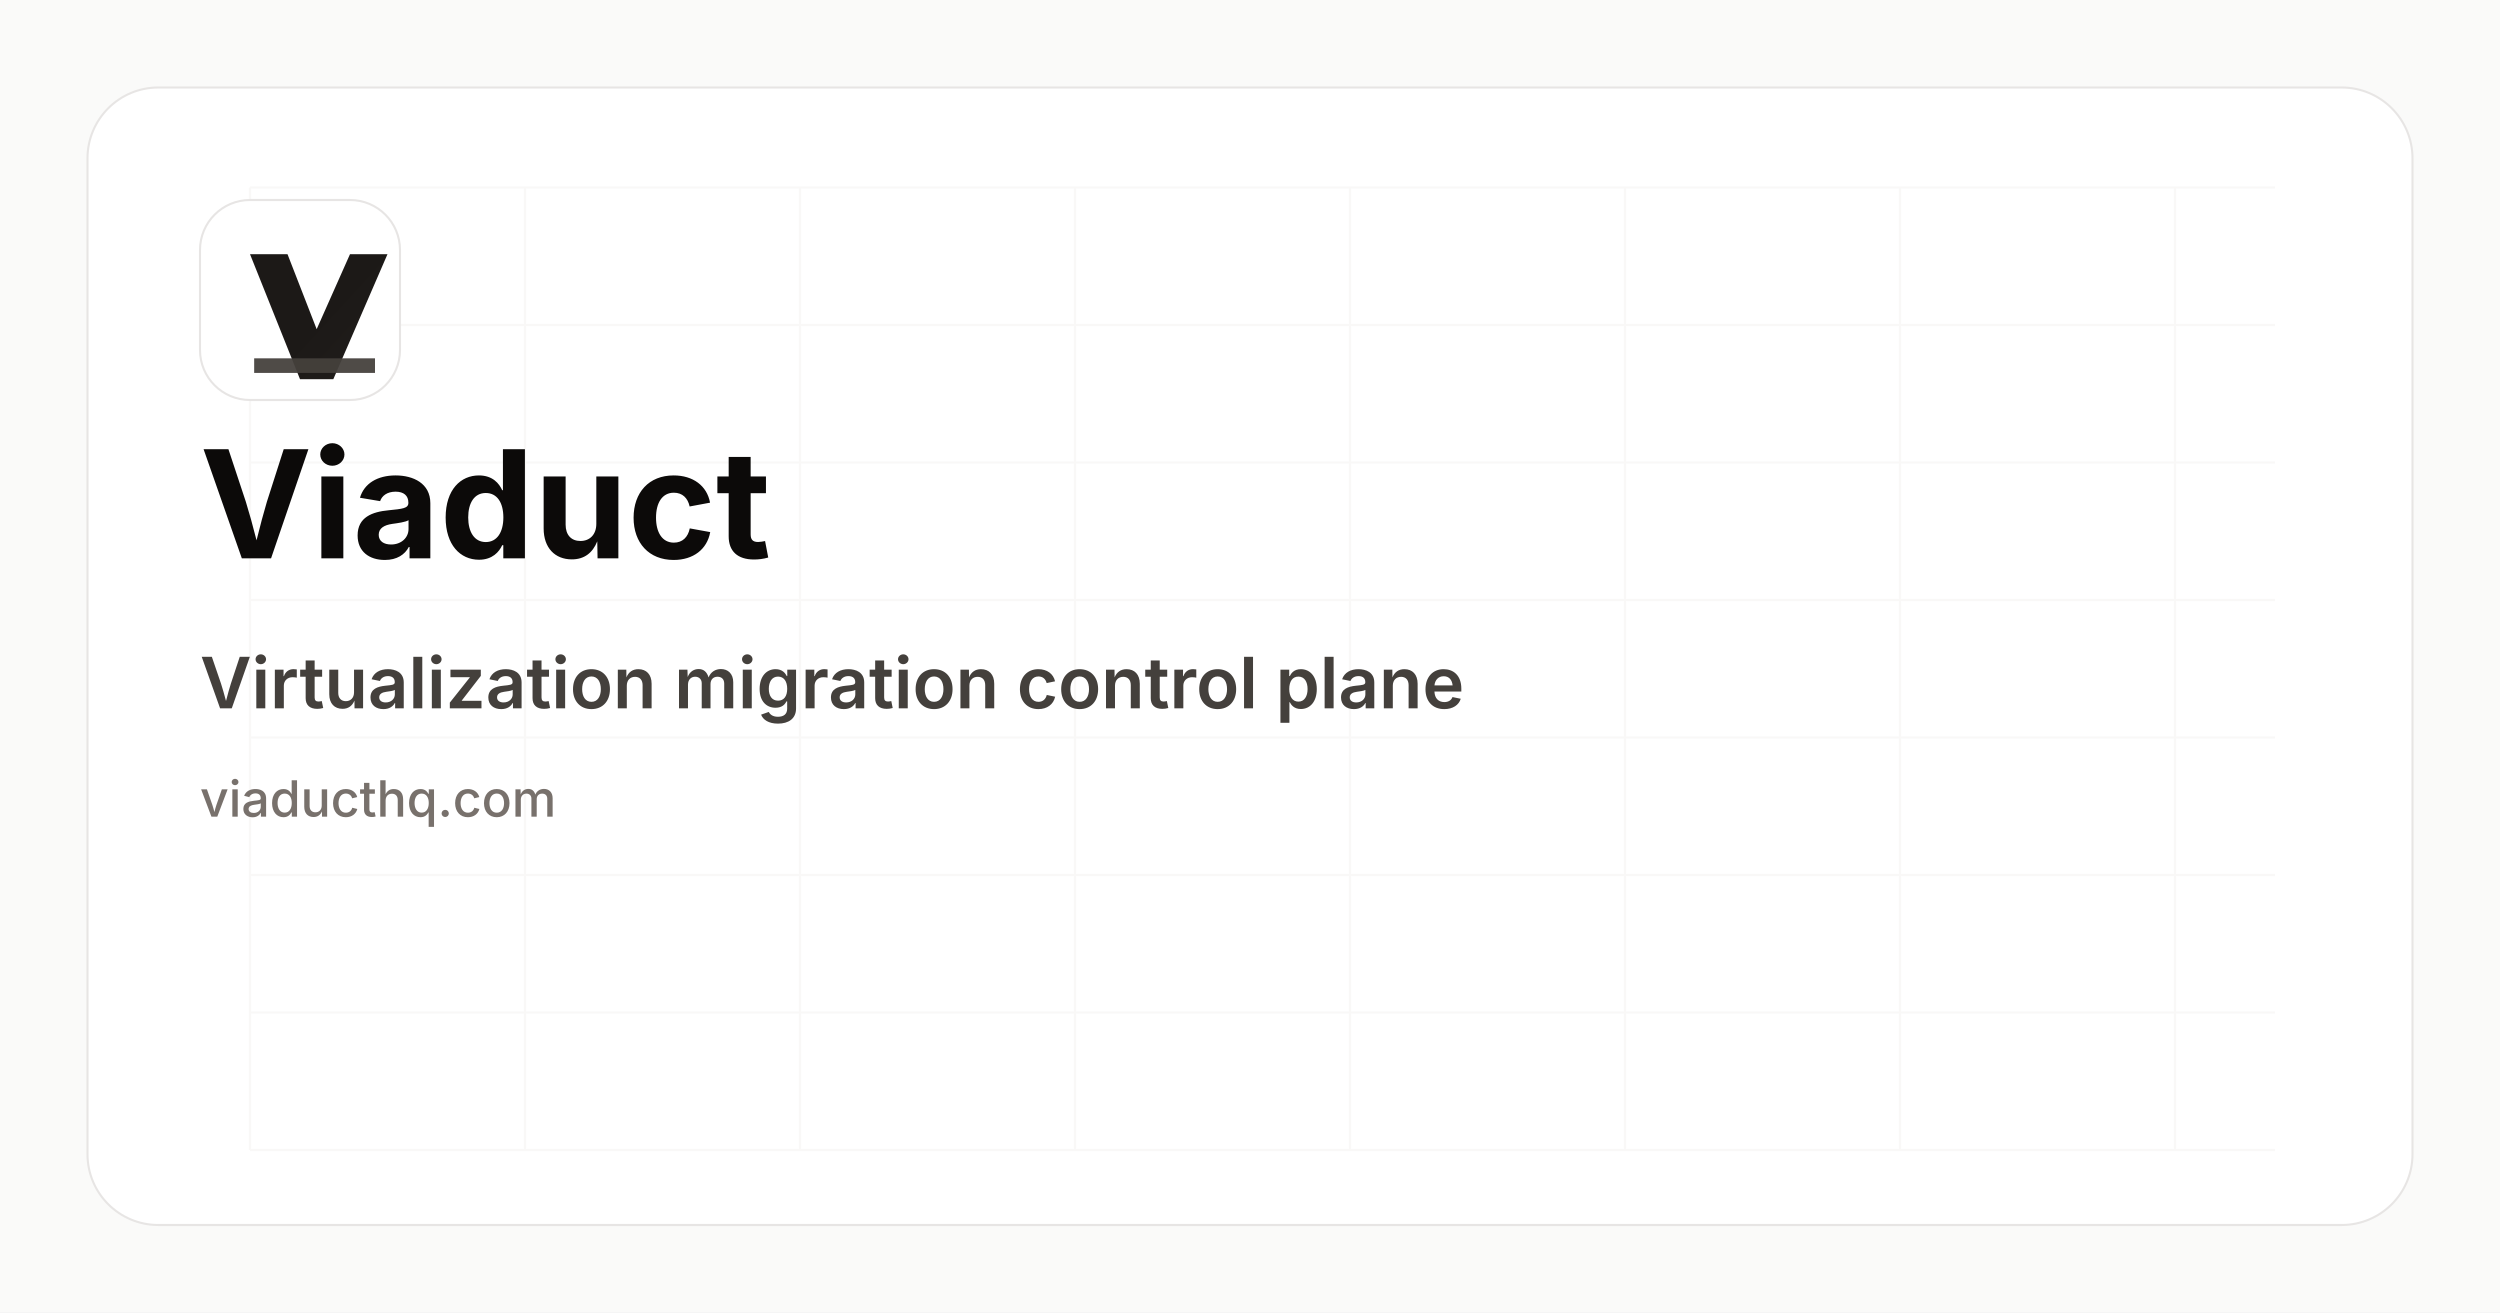
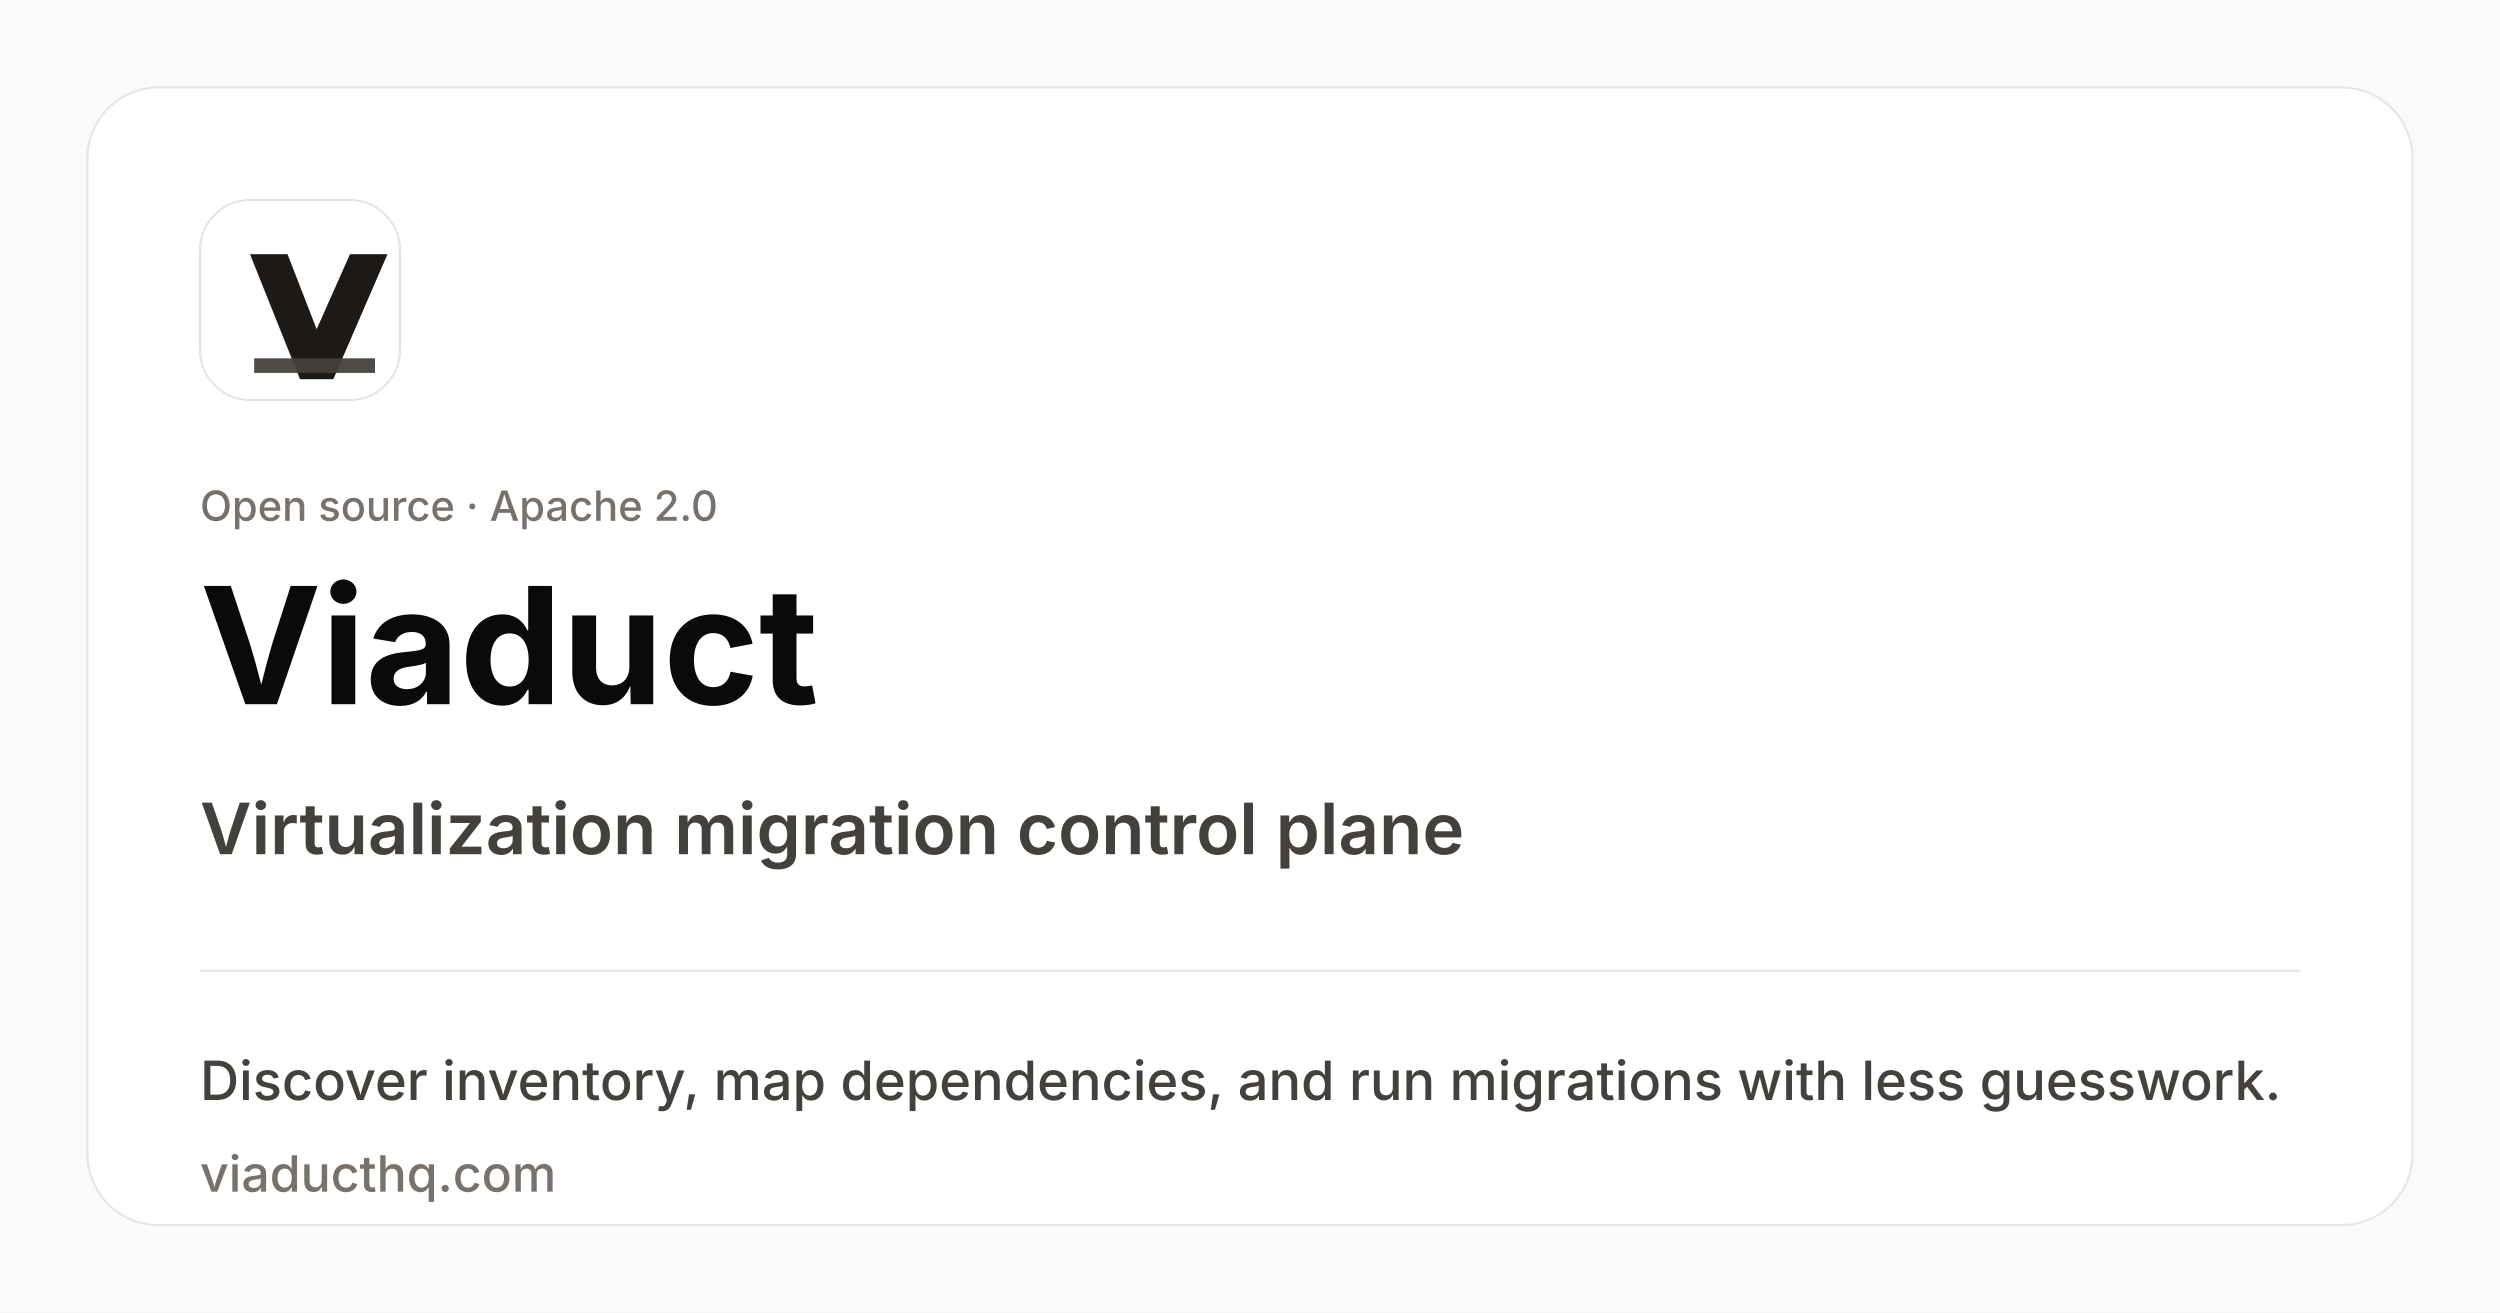
<svg xmlns="http://www.w3.org/2000/svg" width="1200" height="630" viewBox="0 0 1200 630" fill="none">
-   <defs>
-     <linearGradient id="accent" x1="188" x2="458" y1="114" y2="362" gradientUnits="userSpaceOnUse">
-       <stop offset="0" stop-color="#1C1917" />
-       <stop offset="1" stop-color="#44403C" />
-     </linearGradient>
-   </defs>
  <rect width="1200" height="630" fill="#FAFAF9" />
  <rect x="42" y="42" width="1116" height="546" rx="34" fill="#FFFFFF" stroke="#E7E5E4" />
-   <g opacity="0.5">
-     <path d="M120 90H1092" stroke="#F3F2F0" />
-     <path d="M120 156H1092" stroke="#F3F2F0" />
-     <path d="M120 222H1092" stroke="#F3F2F0" />
-     <path d="M120 288H1092" stroke="#F3F2F0" />
-     <path d="M120 354H1092" stroke="#F3F2F0" />
-     <path d="M120 420H1092" stroke="#F3F2F0" />
-     <path d="M120 486H1092" stroke="#F3F2F0" />
-     <path d="M120 552H1092" stroke="#F3F2F0" />
-     <path d="M120 90V552" stroke="#F3F2F0" />
-     <path d="M252 90V552" stroke="#F3F2F0" />
-     <path d="M384 90V552" stroke="#F3F2F0" />
-     <path d="M516 90V552" stroke="#F3F2F0" />
-     <path d="M648 90V552" stroke="#F3F2F0" />
-     <path d="M780 90V552" stroke="#F3F2F0" />
-     <path d="M912 90V552" stroke="#F3F2F0" />
-     <path d="M1044 90V552" stroke="#F3F2F0" />
-   </g>
  <rect x="96" y="96" width="96" height="96" rx="24" fill="#FFFFFF" stroke="#E7E5E4" />
-   <path d="M120 122h18l14 36 16-36h18l-26 60h-16l-24-60Z" fill="url(#accent)" />
+   <path d="M120 122h18l14 36 16-36h18l-26 60h-16l-24-60Z" fill="#1C1917" />
  <path d="M122 172h58v7h-58Z" fill="#44403C" fill-opacity="0.94" />
-   <text x="96" y="268" fill="#0C0A09" font-family="Inter, system-ui, sans-serif" font-size="72" font-weight="700">Viaduct</text>
-   <text x="96" y="340" fill="#44403C" font-family="Inter, system-ui, sans-serif" font-size="34" font-weight="600">Virtualization migration control plane</text>
-   <text x="96" y="392" fill="#78716C" font-family="Inter, system-ui, sans-serif" font-size="24" font-weight="500">viaducthq.com</text>
+   <text x="96" y="250" fill="#78716C" font-family="Inter, system-ui, sans-serif" font-size="20" font-weight="500">Open source · Apache 2.0</text>
+   <text x="96" y="338" fill="#0C0A09" font-family="Inter, system-ui, sans-serif" font-size="78" font-weight="700">Viaduct</text>
+   <text x="96" y="410" fill="#44403C" font-family="Inter, system-ui, sans-serif" font-size="34" font-weight="600">Virtualization migration control plane</text>
+   <path d="M96 466H1104" stroke="#E7E5E4" />
+   <text x="96" y="528" fill="#44403C" font-family="Inter, system-ui, sans-serif" font-size="26" font-weight="500">Discover inventory, map dependencies, and run migrations with less guesswork.</text>
+   <text x="96" y="572" fill="#78716C" font-family="Inter, system-ui, sans-serif" font-size="24" font-weight="500">viaducthq.com</text>
</svg>
